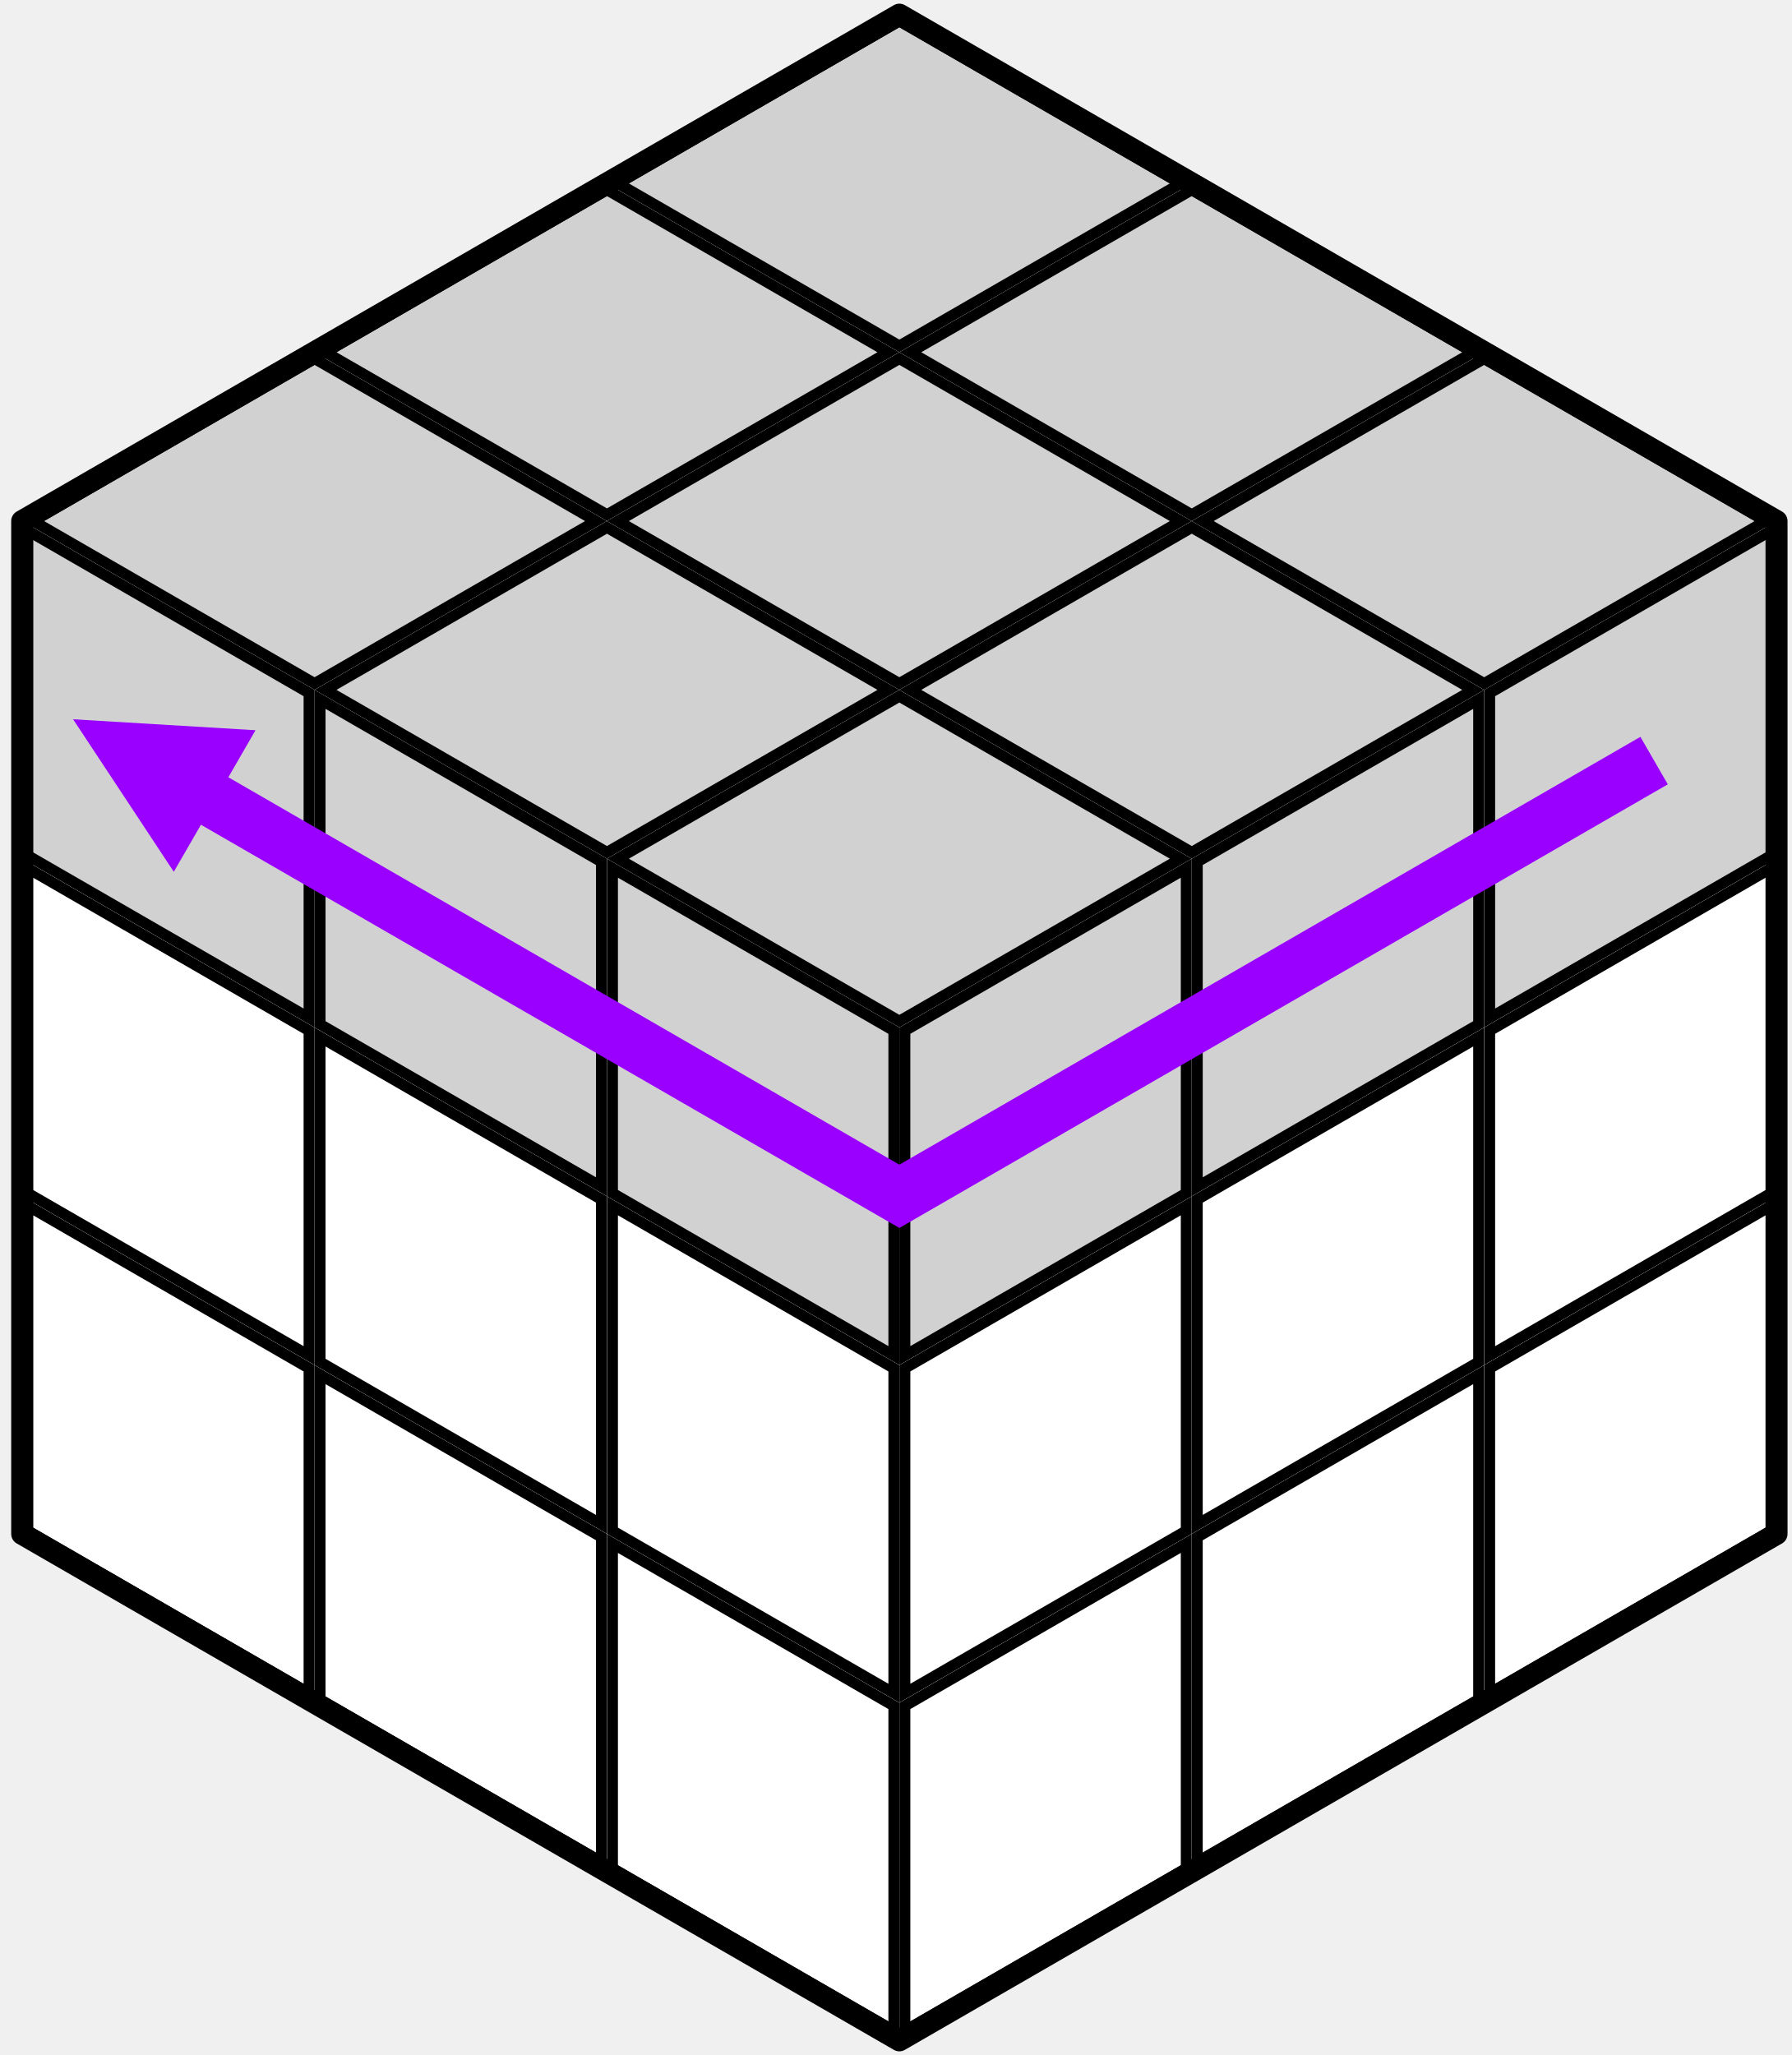
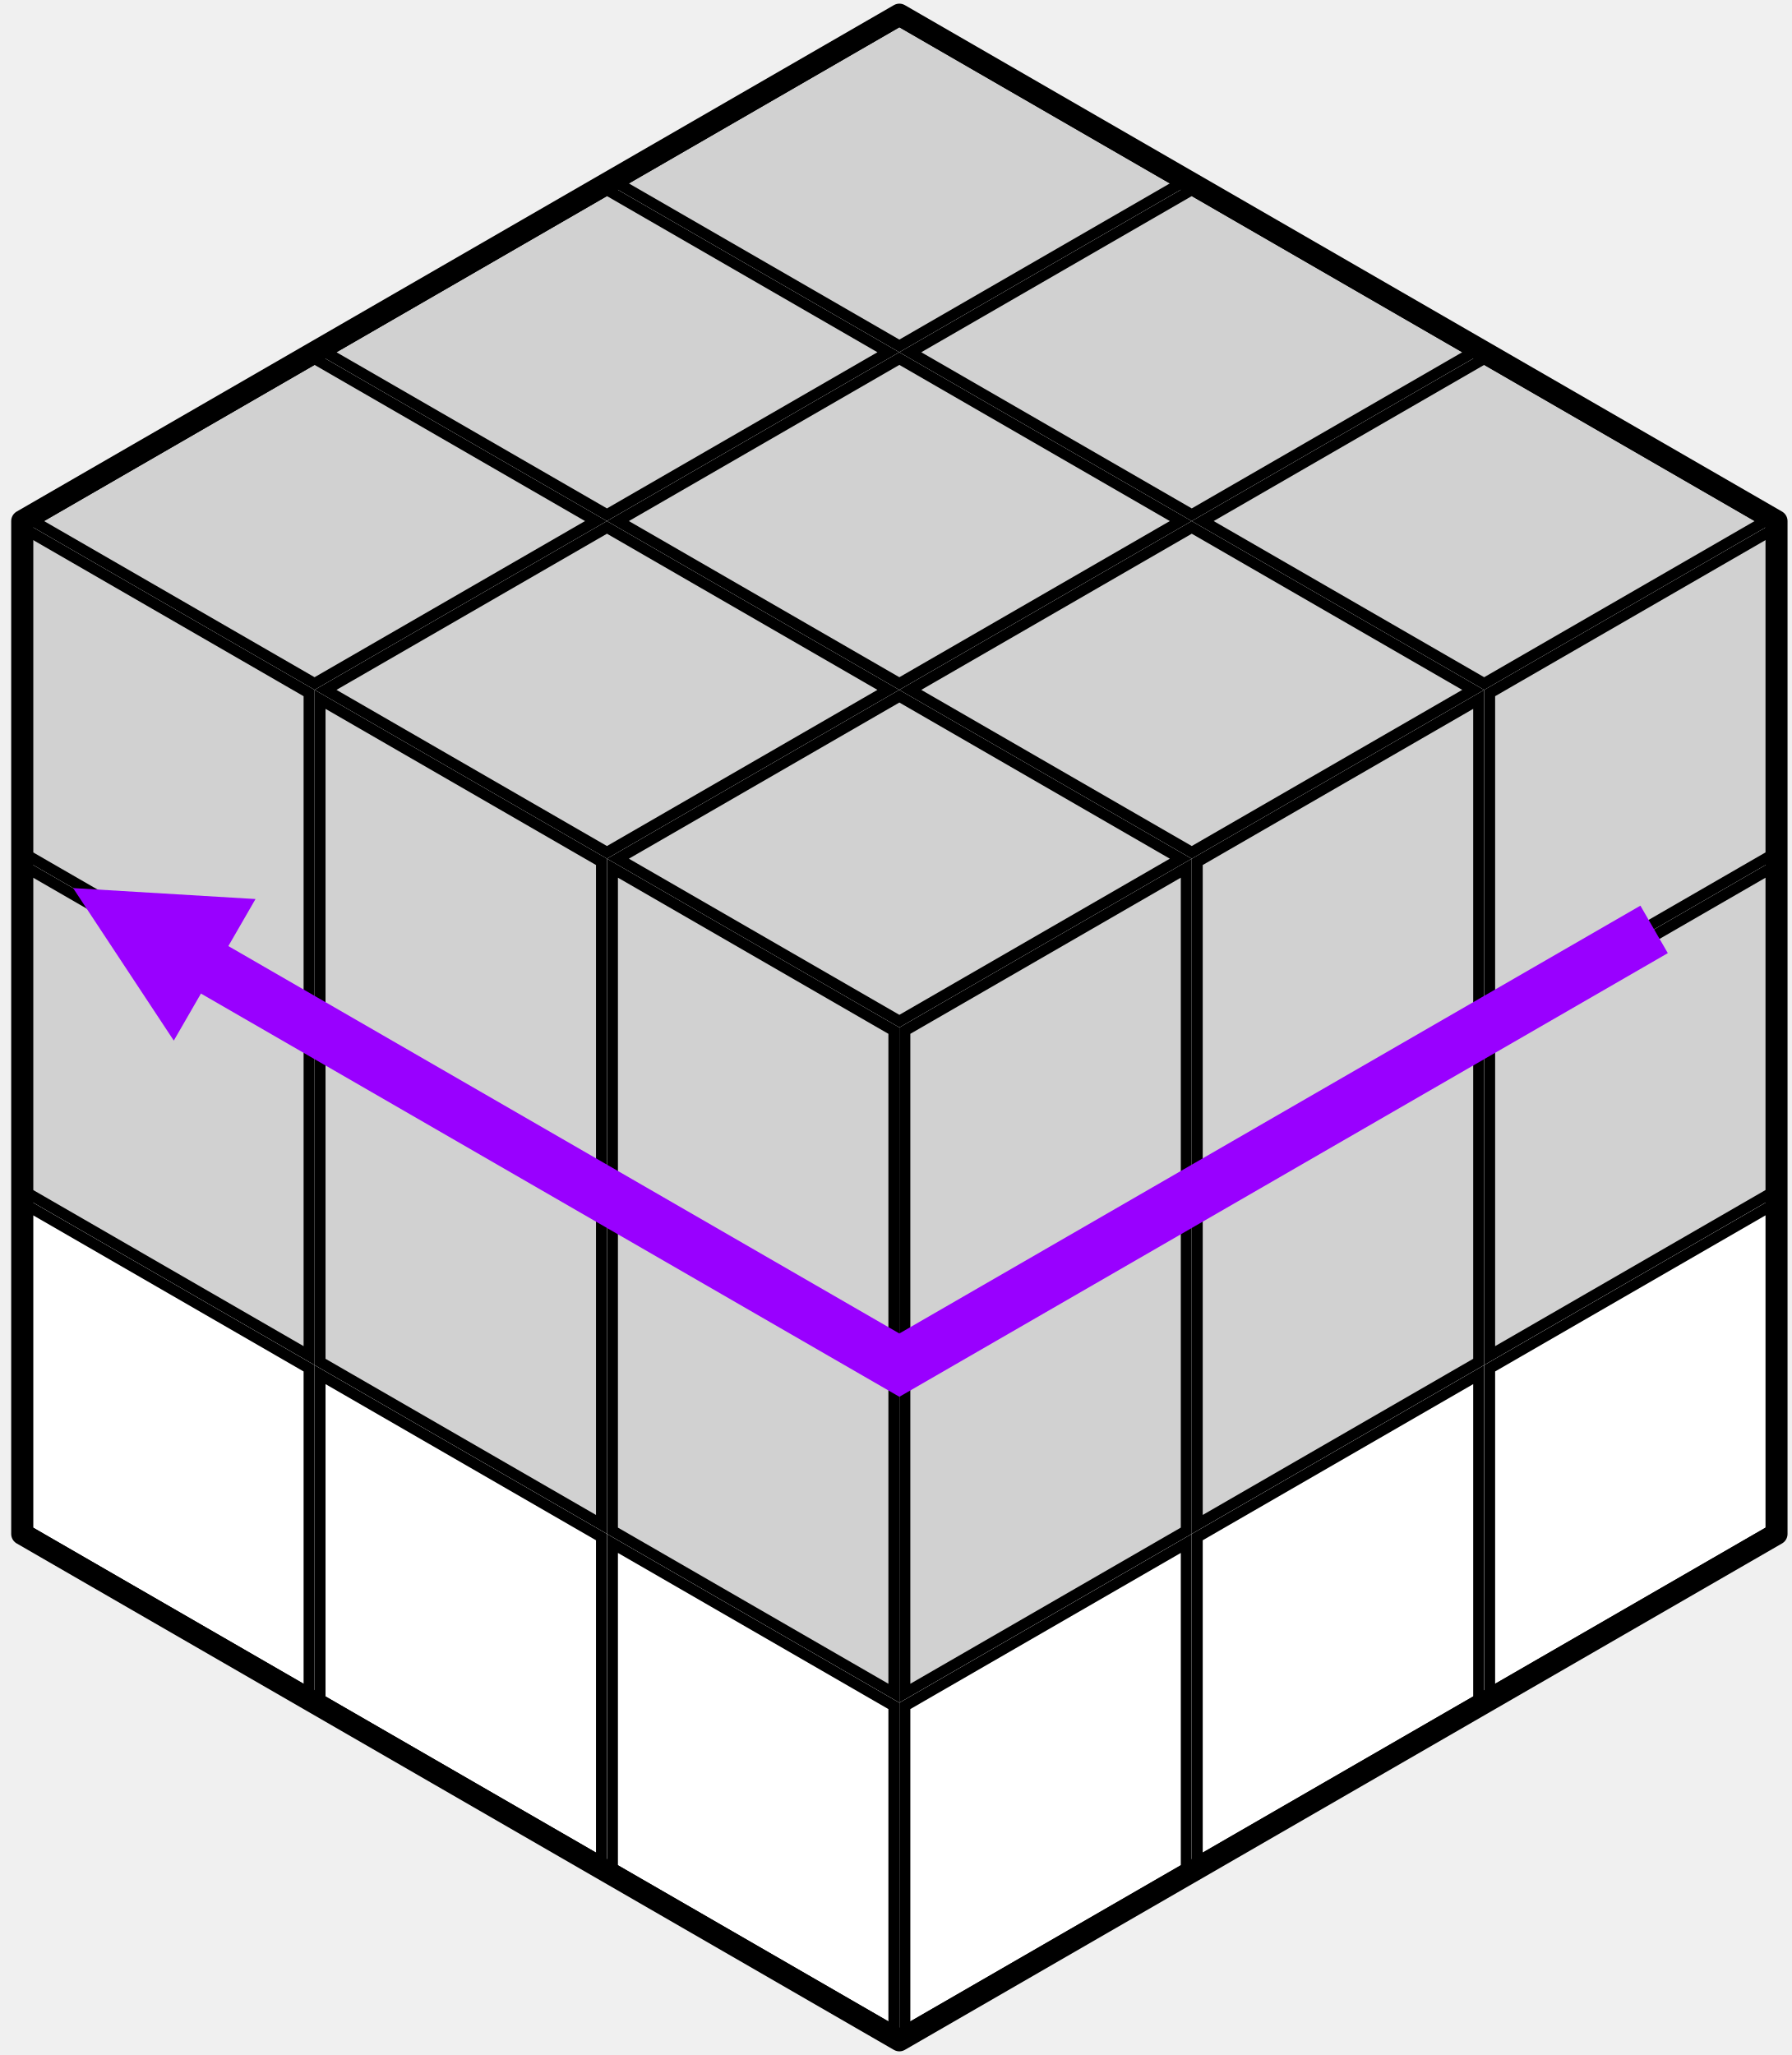
<svg xmlns="http://www.w3.org/2000/svg" style="isolation:isolate" viewBox="-1.516 -1 122.516 140.564" width="122.516pt" height="140.564pt">
  <defs>
-     <clipPath id="_clipPath_FAnWWWRSTWwEoIDqo2dkZGoTm14DEBx0">
+     <clipPath id="_clipPath_hf4WMwV7GXKTGTmSD0wYJpY4N8EKf6gV">
      <rect x="-1.516" y="-1" width="122.516" height="140.564" />
    </clipPath>
  </defs>
-   <g clip-path="url(#_clipPath_FAnWWWRSTWwEoIDqo2dkZGoTm14DEBx0)">
-     <mask id="_mask_Bo0JmYmgKBkt3YdRE9D6mNCs9fRBCCmC">
+   <g clip-path="url(#_clipPath_hf4WMwV7GXKTGTmSD0wYJpY4N8EKf6gV)">
+     <mask id="_mask_bBMp3rAuU73EUeK546wTvUUqk7id8qY9">
      <path d=" M 20 23.094 L 40 34.641 L 20 46.188 L 0 34.641 L 20 23.094 Z " fill="white" stroke="none" />
    </mask>
    <path d=" M 20 23.094 L 40 34.641 L 20 46.188 L 0 34.641 L 20 23.094 Z " fill="rgb(209,209,209)" />
-     <path d=" M 20 23.094 L 40 34.641 L 20 46.188 L 0 34.641 L 20 23.094 Z " fill="rgb(209,209,209)" mask="url(#_mask_Bo0JmYmgKBkt3YdRE9D6mNCs9fRBCCmC)" vector-effect="non-scaling-stroke" stroke-width="2" stroke="rgb(0,0,0)" stroke-linejoin="round" stroke-linecap="round" stroke-miterlimit="3" />
-     <mask id="_mask_gUlw6b9owLb8fHQa2Ow4sQtTbLgOg3JJ">
+     <path d=" M 20 23.094 L 40 34.641 L 20 46.188 L 0 34.641 L 20 23.094 Z " fill="rgb(209,209,209)" mask="url(#_mask_bBMp3rAuU73EUeK546wTvUUqk7id8qY9)" vector-effect="non-scaling-stroke" stroke-width="2" stroke="rgb(0,0,0)" stroke-linejoin="round" stroke-linecap="round" stroke-miterlimit="3" />
+     <mask id="_mask_lxQSFTXBsccys4thiWLGfFqSyRS8FCgU">
      <path d=" M 40 34.641 L 60 46.188 L 40 57.735 L 20 46.188 L 40 34.641 Z " fill="white" stroke="none" />
    </mask>
    <path d=" M 40 34.641 L 60 46.188 L 40 57.735 L 20 46.188 L 40 34.641 Z " fill="rgb(209,209,209)" />
-     <path d=" M 40 34.641 L 60 46.188 L 40 57.735 L 20 46.188 L 40 34.641 Z " fill="rgb(209,209,209)" mask="url(#_mask_gUlw6b9owLb8fHQa2Ow4sQtTbLgOg3JJ)" vector-effect="non-scaling-stroke" stroke-width="2" stroke="rgb(0,0,0)" stroke-linejoin="round" stroke-linecap="round" stroke-miterlimit="3" />
-     <mask id="_mask_prZuD5ZlDAYTpEXzVy0TGbtcLfWJ3ZkT">
+     <path d=" M 40 34.641 L 60 46.188 L 40 57.735 L 20 46.188 L 40 34.641 Z " fill="rgb(209,209,209)" mask="url(#_mask_lxQSFTXBsccys4thiWLGfFqSyRS8FCgU)" vector-effect="non-scaling-stroke" stroke-width="2" stroke="rgb(0,0,0)" stroke-linejoin="round" stroke-linecap="round" stroke-miterlimit="3" />
+     <mask id="_mask_vwESNF09SLxMFl6ifVNx2bKlqVtYU9Aq">
      <path d=" M 60 46.188 L 80 57.735 L 60 69.282 L 40 57.735 L 60 46.188 Z " fill="white" stroke="none" />
    </mask>
    <path d=" M 60 46.188 L 80 57.735 L 60 69.282 L 40 57.735 L 60 46.188 Z " fill="rgb(209,209,209)" />
-     <path d=" M 60 46.188 L 80 57.735 L 60 69.282 L 40 57.735 L 60 46.188 Z " fill="rgb(209,209,209)" mask="url(#_mask_prZuD5ZlDAYTpEXzVy0TGbtcLfWJ3ZkT)" vector-effect="non-scaling-stroke" stroke-width="2" stroke="rgb(0,0,0)" stroke-linejoin="round" stroke-linecap="round" stroke-miterlimit="3" />
-     <mask id="_mask_URZwofHYwoaeLEuhftAAAQcf570ALObz">
+     <path d=" M 60 46.188 L 80 57.735 L 60 69.282 L 40 57.735 L 60 46.188 Z " fill="rgb(209,209,209)" mask="url(#_mask_vwESNF09SLxMFl6ifVNx2bKlqVtYU9Aq)" vector-effect="non-scaling-stroke" stroke-width="2" stroke="rgb(0,0,0)" stroke-linejoin="round" stroke-linecap="round" stroke-miterlimit="3" />
+     <mask id="_mask_7cagVN7kZChsvRmP9UvRwL5VBNENLtb6">
      <path d=" M 40 80.829 L 60 92.376 L 60 69.282 L 40 57.735 L 40 80.829 Z " fill="white" stroke="none" />
    </mask>
    <path d=" M 40 80.829 L 60 92.376 L 60 69.282 L 40 57.735 L 40 80.829 Z " fill="rgb(209,209,209)" />
-     <path d=" M 40 80.829 L 60 92.376 L 60 69.282 L 40 57.735 L 40 80.829 Z " fill="rgb(209,209,209)" mask="url(#_mask_URZwofHYwoaeLEuhftAAAQcf570ALObz)" vector-effect="non-scaling-stroke" stroke-width="2" stroke="rgb(0,0,0)" stroke-linejoin="round" stroke-linecap="round" stroke-miterlimit="3" />
-     <mask id="_mask_3pWDj262H4nJC4HrrqPhvAst4JsPrVQS">
+     <path d=" M 40 80.829 L 60 92.376 L 60 69.282 L 40 57.735 L 40 80.829 Z " fill="rgb(209,209,209)" mask="url(#_mask_7cagVN7kZChsvRmP9UvRwL5VBNENLtb6)" vector-effect="non-scaling-stroke" stroke-width="2" stroke="rgb(0,0,0)" stroke-linejoin="round" stroke-linecap="round" stroke-miterlimit="3" />
+     <mask id="_mask_Rm07Ae9HotmBtgGC1o0BuiGNeahw3Gur">
      <path d=" M 80 80.829 L 60 92.376 L 60 69.282 L 80 57.735 L 80 80.829 Z " fill="white" stroke="none" />
    </mask>
    <path d=" M 80 80.829 L 60 92.376 L 60 69.282 L 80 57.735 L 80 80.829 Z " fill="rgb(209,209,209)" />
-     <path d=" M 80 80.829 L 60 92.376 L 60 69.282 L 80 57.735 L 80 80.829 Z " fill="rgb(209,209,209)" mask="url(#_mask_3pWDj262H4nJC4HrrqPhvAst4JsPrVQS)" vector-effect="non-scaling-stroke" stroke-width="2" stroke="rgb(0,0,0)" stroke-linejoin="round" stroke-linecap="round" stroke-miterlimit="3" />
-     <mask id="_mask_Ra6K7Az8TldrsZg1v73pE0ljZfaQasA4">
+     <path d=" M 80 80.829 L 60 92.376 L 60 69.282 L 80 57.735 L 80 80.829 Z " fill="rgb(209,209,209)" mask="url(#_mask_Rm07Ae9HotmBtgGC1o0BuiGNeahw3Gur)" vector-effect="non-scaling-stroke" stroke-width="2" stroke="rgb(0,0,0)" stroke-linejoin="round" stroke-linecap="round" stroke-miterlimit="3" />
+     <mask id="_mask_HhZM8uZYZq1tw3kEfaSELiud47qT0yFF">
      <path d=" M 80 103.923 L 60 115.47 L 60 92.376 L 80 80.829 L 80 103.923 Z " fill="white" stroke="none" />
    </mask>
-     <path d=" M 80 103.923 L 60 115.47 L 60 92.376 L 80 80.829 L 80 103.923 Z " fill="rgb(255,255,255)" />
-     <path d=" M 80 103.923 L 60 115.47 L 60 92.376 L 80 80.829 L 80 103.923 Z " fill="rgb(255,255,255)" mask="url(#_mask_Ra6K7Az8TldrsZg1v73pE0ljZfaQasA4)" vector-effect="non-scaling-stroke" stroke-width="2" stroke="rgb(0,0,0)" stroke-linejoin="round" stroke-linecap="round" stroke-miterlimit="3" />
-     <mask id="_mask_QsI9HKCtSJok0ojtR6C7u7OBf0eF0Yvx">
+     <path d=" M 80 103.923 L 60 115.47 L 60 92.376 L 80 80.829 L 80 103.923 Z " fill="rgb(209,209,209)" />
+     <path d=" M 80 103.923 L 60 115.47 L 60 92.376 L 80 80.829 L 80 103.923 Z " fill="rgb(209,209,209)" mask="url(#_mask_HhZM8uZYZq1tw3kEfaSELiud47qT0yFF)" vector-effect="non-scaling-stroke" stroke-width="2" stroke="rgb(0,0,0)" stroke-linejoin="round" stroke-linecap="round" stroke-miterlimit="3" />
+     <mask id="_mask_uRBy0Y7agcsYDUbsHjvorWyx9PRwXy5t">
      <path d=" M 80 127.017 L 60 138.564 L 60 115.47 L 80 103.923 L 80 127.017 Z " fill="white" stroke="none" />
    </mask>
    <path d=" M 80 127.017 L 60 138.564 L 60 115.47 L 80 103.923 L 80 127.017 Z " fill="rgb(255,255,255)" />
-     <path d=" M 80 127.017 L 60 138.564 L 60 115.47 L 80 103.923 L 80 127.017 Z " fill="rgb(255,255,255)" mask="url(#_mask_QsI9HKCtSJok0ojtR6C7u7OBf0eF0Yvx)" vector-effect="non-scaling-stroke" stroke-width="2" stroke="rgb(0,0,0)" stroke-linejoin="round" stroke-linecap="round" stroke-miterlimit="3" />
-     <mask id="_mask_GySkcQIAgyyRbY2xYeIGWu9b0fnWttEx">
+     <path d=" M 80 127.017 L 60 138.564 L 60 115.47 L 80 103.923 L 80 127.017 Z " fill="rgb(255,255,255)" mask="url(#_mask_uRBy0Y7agcsYDUbsHjvorWyx9PRwXy5t)" vector-effect="non-scaling-stroke" stroke-width="2" stroke="rgb(0,0,0)" stroke-linejoin="round" stroke-linecap="round" stroke-miterlimit="3" />
+     <mask id="_mask_Yd98iMgQ0QCVNt81oiDKTYv8yINVLF9j">
      <path d=" M 100 69.282 L 80 80.829 L 80 57.735 L 100 46.188 L 100 69.282 Z " fill="white" stroke="none" />
    </mask>
    <path d=" M 100 69.282 L 80 80.829 L 80 57.735 L 100 46.188 L 100 69.282 Z " fill="rgb(209,209,209)" />
-     <path d=" M 100 69.282 L 80 80.829 L 80 57.735 L 100 46.188 L 100 69.282 Z " fill="rgb(209,209,209)" mask="url(#_mask_GySkcQIAgyyRbY2xYeIGWu9b0fnWttEx)" vector-effect="non-scaling-stroke" stroke-width="2" stroke="rgb(0,0,0)" stroke-linejoin="round" stroke-linecap="round" stroke-miterlimit="3" />
-     <mask id="_mask_DKl3rnNpfLXGhi0PgPOlU5JOQPT8KOc2">
+     <path d=" M 100 69.282 L 80 80.829 L 80 57.735 L 100 46.188 L 100 69.282 Z " fill="rgb(209,209,209)" mask="url(#_mask_Yd98iMgQ0QCVNt81oiDKTYv8yINVLF9j)" vector-effect="non-scaling-stroke" stroke-width="2" stroke="rgb(0,0,0)" stroke-linejoin="round" stroke-linecap="round" stroke-miterlimit="3" />
+     <mask id="_mask_Fed17J9f5WhJqvlj4fTVsJ3rqiB2x5Tm">
      <path d=" M 100 92.376 L 80 103.923 L 80 80.829 L 100 69.282 L 100 92.376 Z " fill="white" stroke="none" />
    </mask>
-     <path d=" M 100 92.376 L 80 103.923 L 80 80.829 L 100 69.282 L 100 92.376 Z " fill="rgb(255,255,255)" />
-     <path d=" M 100 92.376 L 80 103.923 L 80 80.829 L 100 69.282 L 100 92.376 Z " fill="rgb(255,255,255)" mask="url(#_mask_DKl3rnNpfLXGhi0PgPOlU5JOQPT8KOc2)" vector-effect="non-scaling-stroke" stroke-width="2" stroke="rgb(0,0,0)" stroke-linejoin="round" stroke-linecap="round" stroke-miterlimit="3" />
-     <mask id="_mask_XfTTL78UzNuCfLT6rITo87TcZHNTBH1U">
+     <path d=" M 100 92.376 L 80 103.923 L 80 80.829 L 100 69.282 L 100 92.376 Z " fill="rgb(209,209,209)" />
+     <path d=" M 100 92.376 L 80 103.923 L 80 80.829 L 100 69.282 L 100 92.376 Z " fill="rgb(209,209,209)" mask="url(#_mask_Fed17J9f5WhJqvlj4fTVsJ3rqiB2x5Tm)" vector-effect="non-scaling-stroke" stroke-width="2" stroke="rgb(0,0,0)" stroke-linejoin="round" stroke-linecap="round" stroke-miterlimit="3" />
+     <mask id="_mask_mTft1HiFvwHhoWtFyyEiR3y37lH1tzmC">
      <path d=" M 100 115.47 L 80 127.017 L 80 103.923 L 100 92.376 L 100 115.47 Z " fill="white" stroke="none" />
    </mask>
    <path d=" M 100 115.47 L 80 127.017 L 80 103.923 L 100 92.376 L 100 115.47 Z " fill="rgb(255,255,255)" />
-     <path d=" M 100 115.47 L 80 127.017 L 80 103.923 L 100 92.376 L 100 115.47 Z " fill="rgb(255,255,255)" mask="url(#_mask_XfTTL78UzNuCfLT6rITo87TcZHNTBH1U)" vector-effect="non-scaling-stroke" stroke-width="2" stroke="rgb(0,0,0)" stroke-linejoin="round" stroke-linecap="round" stroke-miterlimit="3" />
-     <mask id="_mask_ZR1I3KPKfIbwh9nTAs74O9IN6jxsC5ne">
+     <path d=" M 100 115.47 L 80 127.017 L 80 103.923 L 100 92.376 L 100 115.47 Z " fill="rgb(255,255,255)" mask="url(#_mask_mTft1HiFvwHhoWtFyyEiR3y37lH1tzmC)" vector-effect="non-scaling-stroke" stroke-width="2" stroke="rgb(0,0,0)" stroke-linejoin="round" stroke-linecap="round" stroke-miterlimit="3" />
+     <mask id="_mask_acY2D6eEyVHnKK8ZMvspgVjetLKnMupk">
      <path d=" M 120 57.735 L 100 69.282 L 100 46.188 L 120 34.641 L 120 57.735 Z " fill="white" stroke="none" />
    </mask>
    <path d=" M 120 57.735 L 100 69.282 L 100 46.188 L 120 34.641 L 120 57.735 Z " fill="rgb(209,209,209)" />
-     <path d=" M 120 57.735 L 100 69.282 L 100 46.188 L 120 34.641 L 120 57.735 Z " fill="rgb(209,209,209)" mask="url(#_mask_ZR1I3KPKfIbwh9nTAs74O9IN6jxsC5ne)" vector-effect="non-scaling-stroke" stroke-width="2" stroke="rgb(0,0,0)" stroke-linejoin="round" stroke-linecap="round" stroke-miterlimit="3" />
-     <mask id="_mask_4NahquDW8m4SZtVnucxXldirf0IyNWXM">
+     <path d=" M 120 57.735 L 100 69.282 L 100 46.188 L 120 34.641 L 120 57.735 Z " fill="rgb(209,209,209)" mask="url(#_mask_acY2D6eEyVHnKK8ZMvspgVjetLKnMupk)" vector-effect="non-scaling-stroke" stroke-width="2" stroke="rgb(0,0,0)" stroke-linejoin="round" stroke-linecap="round" stroke-miterlimit="3" />
+     <mask id="_mask_jfmsuhPp2LsQ1tQAnM2KNjC28lU1zi2J">
      <path d=" M 120 80.829 L 100 92.376 L 100 69.282 L 120 57.735 L 120 80.829 Z " fill="white" stroke="none" />
    </mask>
-     <path d=" M 120 80.829 L 100 92.376 L 100 69.282 L 120 57.735 L 120 80.829 Z " fill="rgb(255,255,255)" />
-     <path d=" M 120 80.829 L 100 92.376 L 100 69.282 L 120 57.735 L 120 80.829 Z " fill="rgb(255,255,255)" mask="url(#_mask_4NahquDW8m4SZtVnucxXldirf0IyNWXM)" vector-effect="non-scaling-stroke" stroke-width="2" stroke="rgb(0,0,0)" stroke-linejoin="round" stroke-linecap="round" stroke-miterlimit="3" />
-     <mask id="_mask_vwcWZLG1jsxLbh2p5OYVxGWjFZ20MZaW">
+     <path d=" M 120 80.829 L 100 92.376 L 100 69.282 L 120 57.735 L 120 80.829 Z " fill="rgb(209,209,209)" />
+     <path d=" M 120 80.829 L 100 92.376 L 100 69.282 L 120 57.735 L 120 80.829 Z " fill="rgb(209,209,209)" mask="url(#_mask_jfmsuhPp2LsQ1tQAnM2KNjC28lU1zi2J)" vector-effect="non-scaling-stroke" stroke-width="2" stroke="rgb(0,0,0)" stroke-linejoin="round" stroke-linecap="round" stroke-miterlimit="3" />
+     <mask id="_mask_MvKYUbU0ffdZZjX7fo3ofcwuFfXUK95b">
      <path d=" M 120 103.923 L 100 115.47 L 100 92.376 L 120 80.829 L 120 103.923 Z " fill="white" stroke="none" />
    </mask>
    <path d=" M 120 103.923 L 100 115.47 L 100 92.376 L 120 80.829 L 120 103.923 Z " fill="rgb(255,255,255)" />
-     <path d=" M 120 103.923 L 100 115.47 L 100 92.376 L 120 80.829 L 120 103.923 Z " fill="rgb(255,255,255)" mask="url(#_mask_vwcWZLG1jsxLbh2p5OYVxGWjFZ20MZaW)" vector-effect="non-scaling-stroke" stroke-width="2" stroke="rgb(0,0,0)" stroke-linejoin="round" stroke-linecap="round" stroke-miterlimit="3" />
-     <mask id="_mask_JGasWZWKsTocYNLq4cvKgIxMGDD1HmUm">
+     <path d=" M 120 103.923 L 100 115.47 L 100 92.376 L 120 80.829 L 120 103.923 Z " fill="rgb(255,255,255)" mask="url(#_mask_MvKYUbU0ffdZZjX7fo3ofcwuFfXUK95b)" vector-effect="non-scaling-stroke" stroke-width="2" stroke="rgb(0,0,0)" stroke-linejoin="round" stroke-linecap="round" stroke-miterlimit="3" />
+     <mask id="_mask_Wt6R7ysgI9rTo2qjQ1l6p7z12rd8X4SH">
      <path d=" M 40 103.923 L 60 115.47 L 60 92.376 L 40 80.829 L 40 103.923 Z " fill="white" stroke="none" />
    </mask>
-     <path d=" M 40 103.923 L 60 115.47 L 60 92.376 L 40 80.829 L 40 103.923 Z " fill="rgb(255,255,255)" />
-     <path d=" M 40 103.923 L 60 115.47 L 60 92.376 L 40 80.829 L 40 103.923 Z " fill="rgb(255,255,255)" mask="url(#_mask_JGasWZWKsTocYNLq4cvKgIxMGDD1HmUm)" vector-effect="non-scaling-stroke" stroke-width="2" stroke="rgb(0,0,0)" stroke-linejoin="round" stroke-linecap="round" stroke-miterlimit="3" />
-     <mask id="_mask_UjZIG5w74GE9xE5HTXVIuJKUXnQpGmm3">
+     <path d=" M 40 103.923 L 60 115.47 L 60 92.376 L 40 80.829 L 40 103.923 Z " fill="rgb(209,209,209)" />
+     <path d=" M 40 103.923 L 60 115.47 L 60 92.376 L 40 80.829 L 40 103.923 Z " fill="rgb(209,209,209)" mask="url(#_mask_Wt6R7ysgI9rTo2qjQ1l6p7z12rd8X4SH)" vector-effect="non-scaling-stroke" stroke-width="2" stroke="rgb(0,0,0)" stroke-linejoin="round" stroke-linecap="round" stroke-miterlimit="3" />
+     <mask id="_mask_Mvte68grmLqD7WT94r741E9w3JkBbzcz">
      <path d=" M 40 127.017 L 60 138.564 L 60 115.47 L 40 103.923 L 40 127.017 Z " fill="white" stroke="none" />
    </mask>
    <path d=" M 40 127.017 L 60 138.564 L 60 115.47 L 40 103.923 L 40 127.017 Z " fill="rgb(255,255,255)" />
-     <path d=" M 40 127.017 L 60 138.564 L 60 115.47 L 40 103.923 L 40 127.017 Z " fill="rgb(255,255,255)" mask="url(#_mask_UjZIG5w74GE9xE5HTXVIuJKUXnQpGmm3)" vector-effect="non-scaling-stroke" stroke-width="2" stroke="rgb(0,0,0)" stroke-linejoin="round" stroke-linecap="round" stroke-miterlimit="3" />
-     <mask id="_mask_IgcUy6Fu77m7XwWZIj5PP3LmKcfo57UW">
+     <path d=" M 40 127.017 L 60 138.564 L 60 115.47 L 40 103.923 L 40 127.017 Z " fill="rgb(255,255,255)" mask="url(#_mask_Mvte68grmLqD7WT94r741E9w3JkBbzcz)" vector-effect="non-scaling-stroke" stroke-width="2" stroke="rgb(0,0,0)" stroke-linejoin="round" stroke-linecap="round" stroke-miterlimit="3" />
+     <mask id="_mask_6RxninjUAeysSpq8sHrddFHBYyRM3d2g">
      <path d=" M 20 69.282 L 40 80.829 L 40 57.735 L 20 46.188 L 20 69.282 Z " fill="white" stroke="none" />
    </mask>
    <path d=" M 20 69.282 L 40 80.829 L 40 57.735 L 20 46.188 L 20 69.282 Z " fill="rgb(209,209,209)" />
-     <path d=" M 20 69.282 L 40 80.829 L 40 57.735 L 20 46.188 L 20 69.282 Z " fill="rgb(209,209,209)" mask="url(#_mask_IgcUy6Fu77m7XwWZIj5PP3LmKcfo57UW)" vector-effect="non-scaling-stroke" stroke-width="2" stroke="rgb(0,0,0)" stroke-linejoin="round" stroke-linecap="round" stroke-miterlimit="3" />
-     <mask id="_mask_MkPvQVsp5iHYlPvoleX4mcjQi30J3GHX">
+     <path d=" M 20 69.282 L 40 80.829 L 40 57.735 L 20 46.188 L 20 69.282 Z " fill="rgb(209,209,209)" mask="url(#_mask_6RxninjUAeysSpq8sHrddFHBYyRM3d2g)" vector-effect="non-scaling-stroke" stroke-width="2" stroke="rgb(0,0,0)" stroke-linejoin="round" stroke-linecap="round" stroke-miterlimit="3" />
+     <mask id="_mask_nSoRikDZJABbvTZyAr9a333De9iMxPZu">
      <path d=" M 20 92.376 L 40 103.923 L 40 80.829 L 20 69.282 L 20 92.376 Z " fill="white" stroke="none" />
    </mask>
-     <path d=" M 20 92.376 L 40 103.923 L 40 80.829 L 20 69.282 L 20 92.376 Z " fill="rgb(255,255,255)" />
-     <path d=" M 20 92.376 L 40 103.923 L 40 80.829 L 20 69.282 L 20 92.376 Z " fill="rgb(255,255,255)" mask="url(#_mask_MkPvQVsp5iHYlPvoleX4mcjQi30J3GHX)" vector-effect="non-scaling-stroke" stroke-width="2" stroke="rgb(0,0,0)" stroke-linejoin="round" stroke-linecap="round" stroke-miterlimit="3" />
-     <mask id="_mask_vdc4h9WS1gKUrxWjaB8azxDMeW5bWwd4">
+     <path d=" M 20 92.376 L 40 103.923 L 40 80.829 L 20 69.282 L 20 92.376 Z " fill="rgb(209,209,209)" />
+     <path d=" M 20 92.376 L 40 103.923 L 40 80.829 L 20 69.282 L 20 92.376 Z " fill="rgb(209,209,209)" mask="url(#_mask_nSoRikDZJABbvTZyAr9a333De9iMxPZu)" vector-effect="non-scaling-stroke" stroke-width="2" stroke="rgb(0,0,0)" stroke-linejoin="round" stroke-linecap="round" stroke-miterlimit="3" />
+     <mask id="_mask_O8Ie1r2N0KFoj3tbx1Dj6obQcgYs5v7J">
      <path d=" M 20 115.47 L 40 127.017 L 40 103.923 L 20 92.376 L 20 115.47 Z " fill="white" stroke="none" />
    </mask>
    <path d=" M 20 115.47 L 40 127.017 L 40 103.923 L 20 92.376 L 20 115.47 Z " fill="rgb(255,255,255)" />
-     <path d=" M 20 115.47 L 40 127.017 L 40 103.923 L 20 92.376 L 20 115.47 Z " fill="rgb(255,255,255)" mask="url(#_mask_vdc4h9WS1gKUrxWjaB8azxDMeW5bWwd4)" vector-effect="non-scaling-stroke" stroke-width="2" stroke="rgb(0,0,0)" stroke-linejoin="round" stroke-linecap="round" stroke-miterlimit="3" />
-     <mask id="_mask_9rx5kuv3SEHZ1zBaVGfXukG01N3Nwn2J">
+     <path d=" M 20 115.47 L 40 127.017 L 40 103.923 L 20 92.376 L 20 115.47 Z " fill="rgb(255,255,255)" mask="url(#_mask_O8Ie1r2N0KFoj3tbx1Dj6obQcgYs5v7J)" vector-effect="non-scaling-stroke" stroke-width="2" stroke="rgb(0,0,0)" stroke-linejoin="round" stroke-linecap="round" stroke-miterlimit="3" />
+     <mask id="_mask_dmiNqxq7wHvWDnVVpBiFEE4hTP9jksMh">
      <path d=" M 0 57.735 L 20 69.282 L 20 46.188 L 0 34.641 L 0 57.735 Z " fill="white" stroke="none" />
    </mask>
    <path d=" M 0 57.735 L 20 69.282 L 20 46.188 L 0 34.641 L 0 57.735 Z " fill="rgb(209,209,209)" />
-     <path d=" M 0 57.735 L 20 69.282 L 20 46.188 L 0 34.641 L 0 57.735 Z " fill="rgb(209,209,209)" mask="url(#_mask_9rx5kuv3SEHZ1zBaVGfXukG01N3Nwn2J)" vector-effect="non-scaling-stroke" stroke-width="2" stroke="rgb(0,0,0)" stroke-linejoin="round" stroke-linecap="round" stroke-miterlimit="3" />
-     <mask id="_mask_zTTVjzRT52Jl19dnBgFdjIu5WYECvO1N">
+     <path d=" M 0 57.735 L 20 69.282 L 20 46.188 L 0 34.641 L 0 57.735 Z " fill="rgb(209,209,209)" mask="url(#_mask_dmiNqxq7wHvWDnVVpBiFEE4hTP9jksMh)" vector-effect="non-scaling-stroke" stroke-width="2" stroke="rgb(0,0,0)" stroke-linejoin="round" stroke-linecap="round" stroke-miterlimit="3" />
+     <mask id="_mask_A5eTnz1QwpL8HQmbaAYMuEB0CfpvJTis">
      <path d=" M 0 80.829 L 20 92.376 L 20 69.282 L 0 57.735 L 0 80.829 Z " fill="white" stroke="none" />
    </mask>
-     <path d=" M 0 80.829 L 20 92.376 L 20 69.282 L 0 57.735 L 0 80.829 Z " fill="rgb(255,255,255)" />
-     <path d=" M 0 80.829 L 20 92.376 L 20 69.282 L 0 57.735 L 0 80.829 Z " fill="rgb(255,255,255)" mask="url(#_mask_zTTVjzRT52Jl19dnBgFdjIu5WYECvO1N)" vector-effect="non-scaling-stroke" stroke-width="2" stroke="rgb(0,0,0)" stroke-linejoin="round" stroke-linecap="round" stroke-miterlimit="3" />
-     <mask id="_mask_yJ8aOSkBhCivJccO7cTfQrFEykrEHJn8">
+     <path d=" M 0 80.829 L 20 92.376 L 20 69.282 L 0 57.735 L 0 80.829 Z " fill="rgb(209,209,209)" />
+     <path d=" M 0 80.829 L 20 92.376 L 20 69.282 L 0 57.735 L 0 80.829 Z " fill="rgb(209,209,209)" mask="url(#_mask_A5eTnz1QwpL8HQmbaAYMuEB0CfpvJTis)" vector-effect="non-scaling-stroke" stroke-width="2" stroke="rgb(0,0,0)" stroke-linejoin="round" stroke-linecap="round" stroke-miterlimit="3" />
+     <mask id="_mask_ue5iaqEiz0Ke6KH60hM8lsuL9e0pJRp5">
      <path d=" M 0 103.923 L 20 115.47 L 20 92.376 L 0 80.829 L 0 103.923 Z " fill="white" stroke="none" />
    </mask>
    <path d=" M 0 103.923 L 20 115.47 L 20 92.376 L 0 80.829 L 0 103.923 Z " fill="rgb(255,255,255)" />
-     <path d=" M 0 103.923 L 20 115.47 L 20 92.376 L 0 80.829 L 0 103.923 Z " fill="rgb(255,255,255)" mask="url(#_mask_yJ8aOSkBhCivJccO7cTfQrFEykrEHJn8)" vector-effect="non-scaling-stroke" stroke-width="2" stroke="rgb(0,0,0)" stroke-linejoin="round" stroke-linecap="round" stroke-miterlimit="3" />
-     <mask id="_mask_4VlPscj2gdTkpfKGwPEOicCfETfDCjik">
+     <path d=" M 0 103.923 L 20 115.47 L 20 92.376 L 0 80.829 L 0 103.923 Z " fill="rgb(255,255,255)" mask="url(#_mask_ue5iaqEiz0Ke6KH60hM8lsuL9e0pJRp5)" vector-effect="non-scaling-stroke" stroke-width="2" stroke="rgb(0,0,0)" stroke-linejoin="round" stroke-linecap="round" stroke-miterlimit="3" />
+     <mask id="_mask_Ou6mMikvpnUdegE9gzpDO6WUxCZPlKPf">
      <path d=" M 40 11.547 L 60 23.094 L 40 34.641 L 20 23.094 L 40 11.547 Z " fill="white" stroke="none" />
    </mask>
    <path d=" M 40 11.547 L 60 23.094 L 40 34.641 L 20 23.094 L 40 11.547 Z " fill="rgb(209,209,209)" />
-     <path d=" M 40 11.547 L 60 23.094 L 40 34.641 L 20 23.094 L 40 11.547 Z " fill="rgb(209,209,209)" mask="url(#_mask_4VlPscj2gdTkpfKGwPEOicCfETfDCjik)" vector-effect="non-scaling-stroke" stroke-width="2" stroke="rgb(0,0,0)" stroke-linejoin="round" stroke-linecap="round" stroke-miterlimit="3" />
-     <mask id="_mask_F3Dq9FEVaeuqvo5htuijsc2oQtJaL2nC">
+     <path d=" M 40 11.547 L 60 23.094 L 40 34.641 L 20 23.094 L 40 11.547 Z " fill="rgb(209,209,209)" mask="url(#_mask_Ou6mMikvpnUdegE9gzpDO6WUxCZPlKPf)" vector-effect="non-scaling-stroke" stroke-width="2" stroke="rgb(0,0,0)" stroke-linejoin="round" stroke-linecap="round" stroke-miterlimit="3" />
+     <mask id="_mask_I0J6JNMgZ4EWHMda7uou59WFcgPEhWUx">
      <path d=" M 60 23.094 L 80 34.641 L 60 46.188 L 40 34.641 L 60 23.094 Z " fill="white" stroke="none" />
    </mask>
    <path d=" M 60 23.094 L 80 34.641 L 60 46.188 L 40 34.641 L 60 23.094 Z " fill="rgb(209,209,209)" />
-     <path d=" M 60 23.094 L 80 34.641 L 60 46.188 L 40 34.641 L 60 23.094 Z " fill="rgb(209,209,209)" mask="url(#_mask_F3Dq9FEVaeuqvo5htuijsc2oQtJaL2nC)" vector-effect="non-scaling-stroke" stroke-width="2" stroke="rgb(0,0,0)" stroke-linejoin="round" stroke-linecap="round" stroke-miterlimit="3" />
-     <mask id="_mask_uYw9OchCcrlxTvYf1k01v9IGeMhKBBA5">
+     <path d=" M 60 23.094 L 80 34.641 L 60 46.188 L 40 34.641 L 60 23.094 Z " fill="rgb(209,209,209)" mask="url(#_mask_I0J6JNMgZ4EWHMda7uou59WFcgPEhWUx)" vector-effect="non-scaling-stroke" stroke-width="2" stroke="rgb(0,0,0)" stroke-linejoin="round" stroke-linecap="round" stroke-miterlimit="3" />
+     <mask id="_mask_sRzhRp5hPpNgiJEtyXqvLi2fXtJDXbGR">
      <path d=" M 80 34.641 L 100 46.188 L 80 57.735 L 60 46.188 L 80 34.641 Z " fill="white" stroke="none" />
    </mask>
    <path d=" M 80 34.641 L 100 46.188 L 80 57.735 L 60 46.188 L 80 34.641 Z " fill="rgb(209,209,209)" />
-     <path d=" M 80 34.641 L 100 46.188 L 80 57.735 L 60 46.188 L 80 34.641 Z " fill="rgb(209,209,209)" mask="url(#_mask_uYw9OchCcrlxTvYf1k01v9IGeMhKBBA5)" vector-effect="non-scaling-stroke" stroke-width="2" stroke="rgb(0,0,0)" stroke-linejoin="round" stroke-linecap="round" stroke-miterlimit="3" />
-     <mask id="_mask_j8lIzzz4yk0AfOtolmMlhpYLUu6HqwPP">
+     <path d=" M 80 34.641 L 100 46.188 L 80 57.735 L 60 46.188 L 80 34.641 Z " fill="rgb(209,209,209)" mask="url(#_mask_sRzhRp5hPpNgiJEtyXqvLi2fXtJDXbGR)" vector-effect="non-scaling-stroke" stroke-width="2" stroke="rgb(0,0,0)" stroke-linejoin="round" stroke-linecap="round" stroke-miterlimit="3" />
+     <mask id="_mask_7IJiHgX8QRNyv79jlm9nLyr2B8P9hhWo">
      <path d=" M 60 0 L 80 11.547 L 60 23.094 L 40 11.547 L 60 0 Z " fill="white" stroke="none" />
    </mask>
    <path d=" M 60 0 L 80 11.547 L 60 23.094 L 40 11.547 L 60 0 Z " fill="rgb(209,209,209)" />
-     <path d=" M 60 0 L 80 11.547 L 60 23.094 L 40 11.547 L 60 0 Z " fill="rgb(209,209,209)" mask="url(#_mask_j8lIzzz4yk0AfOtolmMlhpYLUu6HqwPP)" vector-effect="non-scaling-stroke" stroke-width="2" stroke="rgb(0,0,0)" stroke-linejoin="round" stroke-linecap="round" stroke-miterlimit="3" />
-     <mask id="_mask_c3R9St2H11k19qmpIylaZdVBnXzcyFzY">
+     <path d=" M 60 0 L 80 11.547 L 60 23.094 L 40 11.547 L 60 0 Z " fill="rgb(209,209,209)" mask="url(#_mask_7IJiHgX8QRNyv79jlm9nLyr2B8P9hhWo)" vector-effect="non-scaling-stroke" stroke-width="2" stroke="rgb(0,0,0)" stroke-linejoin="round" stroke-linecap="round" stroke-miterlimit="3" />
+     <mask id="_mask_vnk7CkODQg2u5lnvaDbE3cr81kHwKWHX">
      <path d=" M 80 11.547 L 100 23.094 L 80 34.641 L 60 23.094 L 80 11.547 Z " fill="white" stroke="none" />
    </mask>
    <path d=" M 80 11.547 L 100 23.094 L 80 34.641 L 60 23.094 L 80 11.547 Z " fill="rgb(209,209,209)" />
-     <path d=" M 80 11.547 L 100 23.094 L 80 34.641 L 60 23.094 L 80 11.547 Z " fill="rgb(209,209,209)" mask="url(#_mask_c3R9St2H11k19qmpIylaZdVBnXzcyFzY)" vector-effect="non-scaling-stroke" stroke-width="2" stroke="rgb(0,0,0)" stroke-linejoin="round" stroke-linecap="round" stroke-miterlimit="3" />
-     <mask id="_mask_ABIAIhZk1pA90bckvP9QiBo0MgQHEhtK">
+     <path d=" M 80 11.547 L 100 23.094 L 80 34.641 L 60 23.094 L 80 11.547 Z " fill="rgb(209,209,209)" mask="url(#_mask_vnk7CkODQg2u5lnvaDbE3cr81kHwKWHX)" vector-effect="non-scaling-stroke" stroke-width="2" stroke="rgb(0,0,0)" stroke-linejoin="round" stroke-linecap="round" stroke-miterlimit="3" />
+     <mask id="_mask_Ogf0NC5XfdJ2yIVgGFZW96F79qOiOD7C">
      <path d=" M 100 23.094 L 120 34.641 L 100 46.188 L 80 34.641 L 100 23.094 Z " fill="white" stroke="none" />
    </mask>
    <path d=" M 100 23.094 L 120 34.641 L 100 46.188 L 80 34.641 L 100 23.094 Z " fill="rgb(209,209,209)" />
-     <path d=" M 100 23.094 L 120 34.641 L 100 46.188 L 80 34.641 L 100 23.094 Z " fill="rgb(209,209,209)" mask="url(#_mask_ABIAIhZk1pA90bckvP9QiBo0MgQHEhtK)" vector-effect="non-scaling-stroke" stroke-width="2" stroke="rgb(0,0,0)" stroke-linejoin="round" stroke-linecap="round" stroke-miterlimit="3" />
+     <path d=" M 100 23.094 L 120 34.641 L 100 46.188 L 80 34.641 L 100 23.094 Z " fill="rgb(209,209,209)" mask="url(#_mask_Ogf0NC5XfdJ2yIVgGFZW96F79qOiOD7C)" vector-effect="non-scaling-stroke" stroke-width="2" stroke="rgb(0,0,0)" stroke-linejoin="round" stroke-linecap="round" stroke-miterlimit="3" />
    <path d=" M 60 0 L 120 34.641 L 120 103.923 L 60 138.564 L 0 103.923 L 0 34.641 L 60 0 Z " fill="none" vector-effect="non-scaling-stroke" stroke-width="2" stroke="rgb(0,0,0)" stroke-linejoin="round" stroke-linecap="round" stroke-miterlimit="3" />
-     <path d=" M 110 51.962 L 60 80.829 L 10 51.962" fill="none" vector-effect="non-scaling-stroke" stroke-width="5" stroke="rgb(153,0,255)" stroke-linejoin="miter" stroke-linecap="square" stroke-miterlimit="3" />
-     <path d=" M 15.961 48.948 L 3.484 48.199 L 10.371 58.631 Z " fill="rgb(153,0,255)" stroke="none" />
+     <path d=" M 110 63.509 L 60 92.376 L 10 63.509" fill="none" vector-effect="non-scaling-stroke" stroke-width="5" stroke="rgb(153,0,255)" stroke-linejoin="miter" stroke-linecap="square" stroke-miterlimit="3" />
+     <path d=" M 15.961 60.495 L 3.484 59.746 L 10.371 70.178 Z " fill="rgb(153,0,255)" stroke="none" />
  </g>
</svg>
